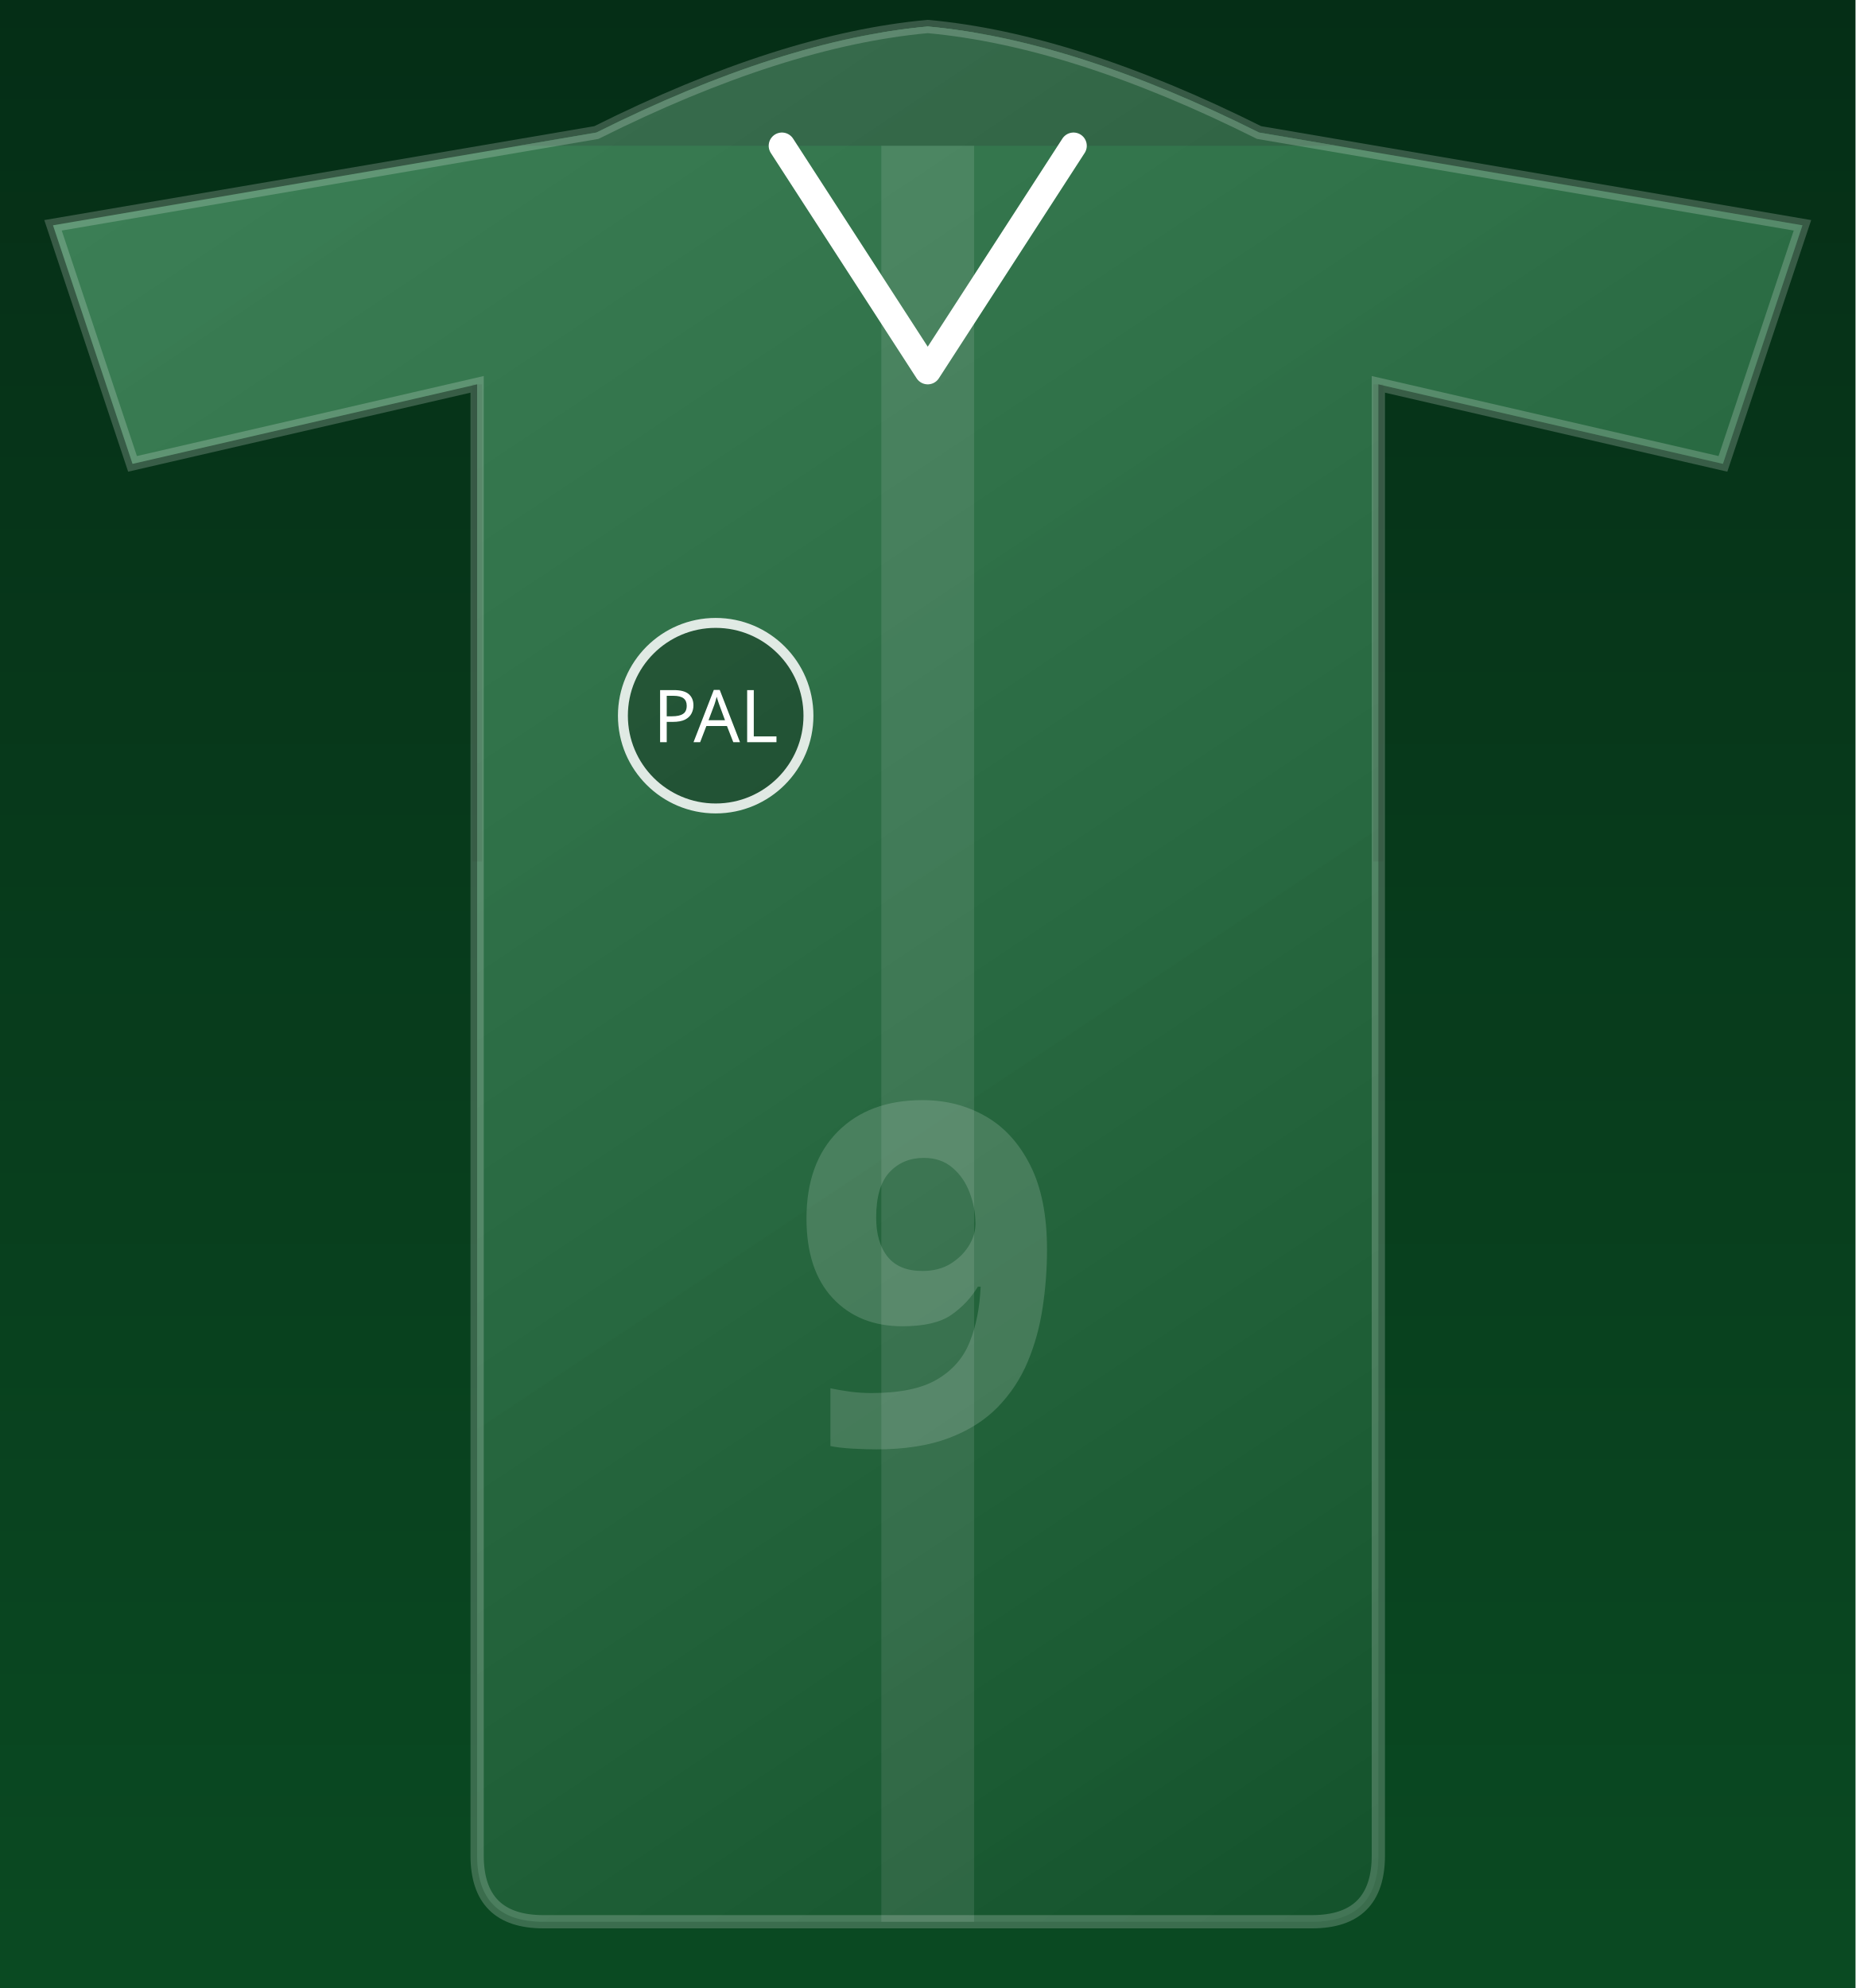
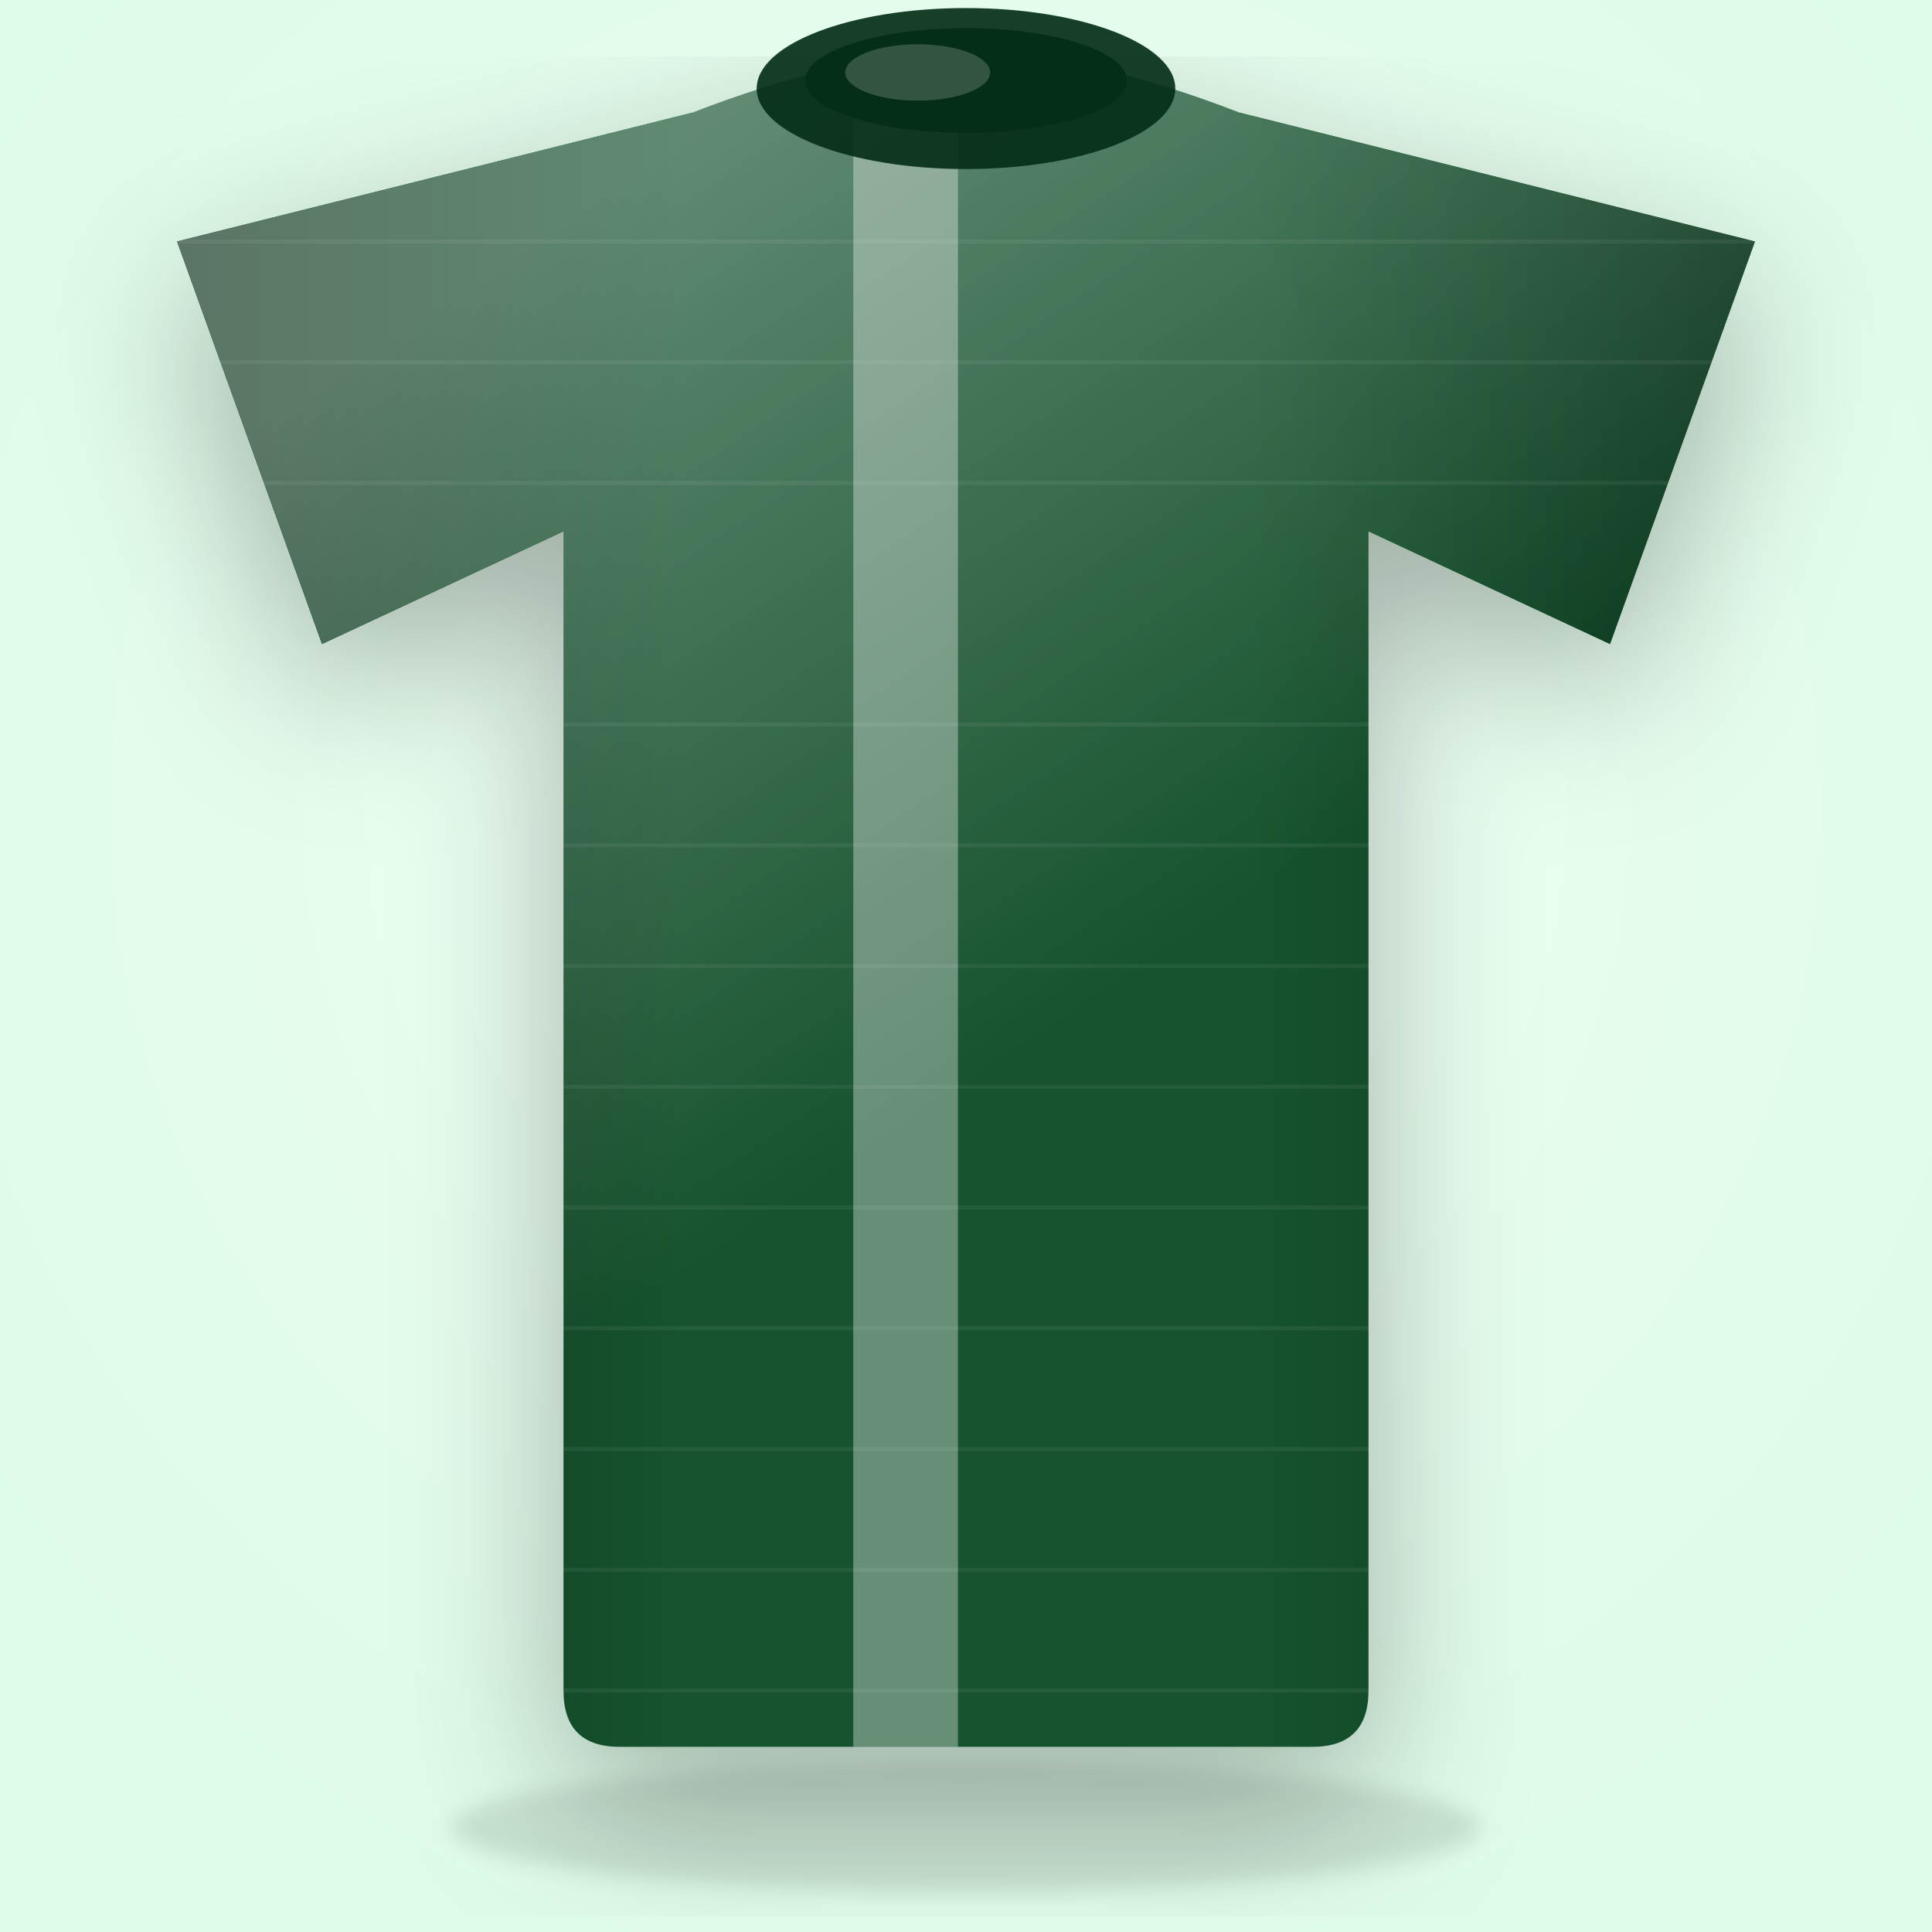
- <svg xmlns="http://www.w3.org/2000/svg" viewBox="0 0 280 300" width="280" height="300">
+ <svg xmlns="http://www.w3.org/2000/svg" viewBox="0 0 480 480" width="480" height="480">
  <defs>
-     <clipPath id="jcpal">
-       <path d="M20 70 L8 34 L90 20 Q118 6 140 4 Q162 6 190 20 L272 34 L260 70 L208 58 L208 280 Q208 290 198 290 L82 290 Q72 290 72 280 L72 58 Z" />
+     <radialGradient id="bgjrpal" cx="50%" cy="42%" r="65%">
+       <stop offset="0%" stop-color="#f0fdf4" />
+       <stop offset="100%" stop-color="#dcfce7" />
+     </radialGradient>
+     <linearGradient id="jrshinepal" x1="25%" y1="10%" x2="75%" y2="90%">
+       <stop offset="0%" stop-color="rgba(255,255,255,.32)" />
+       <stop offset="60%" stop-color="rgba(255,255,255,0)" />
+     </linearGradient>
+     <linearGradient id="jrsidepal" x1="0%" y1="0%" x2="100%" y2="0%">
+       <stop offset="0%" stop-color="rgba(0,0,0,.38)" />
+       <stop offset="32%" stop-color="rgba(0,0,0,0)" />
+       <stop offset="68%" stop-color="rgba(0,0,0,0)" />
+       <stop offset="100%" stop-color="rgba(0,0,0,.32)" />
+     </linearGradient>
+     <clipPath id="jrclippal">
+       <path d="M80 160 L44 60 L172 28 Q208 14 240 12 Q272 14 308 28 L436 60 L400 160 L340 132 L340 420 Q340 434 326 434 L154 434 Q140 434 140 420 L140 132 Z" />
    </clipPath>
-     <linearGradient id="jgpal" x1="0.2" y1="0" x2="0.8" y2="1">
-       <stop offset="0%" stop-color="rgba(255,255,255,0.16)" />
-       <stop offset="100%" stop-color="rgba(0,0,0,0.2)" />
-     </linearGradient>
-     <linearGradient id="jbgpal" x1="0" y1="0" x2="0" y2="1" gradientUnits="objectBoundingBox">
-       <stop offset="0%" stop-color="#052e16" />
-       <stop offset="100%" stop-color="#0a4a22" />
-     </linearGradient>
+     <filter id="jrdroppal">
+       <feDropShadow dx="0" dy="14" stdDeviation="20" flood-color="rgba(0,0,0,.3)" />
+     </filter>
+     <filter id="jrblurpal">
+       <feGaussianBlur stdDeviation="2.5" />
+     </filter>
  </defs>
-   <rect width="280" height="300" fill="url(#jbgpal)" />
-   <path d="M20 70 L8 34 L90 20 Q118 6 140 4 Q162 6 190 20 L272 34 L260 70 L208 58 L208 280 Q208 290 198 290 L82 290 Q72 290 72 280 L72 58 Z" fill="#166534" clip-path="url(#jcpal)" />
-   <rect x="133" width="14" height="300" fill="rgba(255,255,255,0.12)" clip-path="url(#jcpal)" />
-   <rect y="0" width="280" height="22" fill="#14532d" clip-path="url(#jcpal)" />
-   <path d="M20 70 L8 34 L90 20 Q118 6 140 4 Q162 6 190 20 L272 34 L260 70 L208 58 L208 280 Q208 290 198 290 L82 290 Q72 290 72 280 L72 58 Z" fill="url(#jgpal)" />
-   <path d="M118 22 L140 56 L162 22" fill="none" stroke="white" stroke-width="4" stroke-linecap="round" stroke-linejoin="round" />
-   <line x1="72" y1="58" x2="72" y2="130" stroke="rgba(0,0,0,0.1)" stroke-width="1.5" />
-   <line x1="208" y1="58" x2="208" y2="130" stroke="rgba(0,0,0,0.1)" stroke-width="1.5" />
-   <circle cx="108" cy="108" r="14" fill="rgba(0,0,0,0.3)" stroke="white" stroke-width="1.5" opacity="0.85" />
-   <text x="108" y="112" text-anchor="middle" font-family="Impact,sans-serif" font-size="11" fill="white">PAL</text>
-   <text x="140" y="218" text-anchor="middle" font-family="Impact,sans-serif" font-size="72" fill="rgba(255,255,255,0.16)" font-weight="900">9</text>
-   <path d="M20 70 L8 34 L90 20 Q118 6 140 4 Q162 6 190 20 L272 34 L260 70 L208 58 L208 280 Q208 290 198 290 L82 290 Q72 290 72 280 L72 58 Z" fill="none" stroke="rgba(255,255,255,0.2)" stroke-width="2" />
+   <rect width="480" height="480" fill="url(#bgjrpal)" />
+   <ellipse cx="240" cy="454" rx="128" ry="16" fill="rgba(0,0,0,.1)" filter="url(#jrblurpal)" />
+   <path d="M80 160 L44 60 L172 28 Q208 14 240 12 Q272 14 308 28 L436 60 L400 160 L340 132 L340 420 Q340 434 326 434 L154 434 Q140 434 140 420 L140 132 Z" fill="#14532d" filter="url(#jrdroppal)" />
+   <path d="M80 160 L44 60 L172 28 L140 132 Z" fill="#14532d" />
+   <path d="M400 160 L436 60 L308 28 L340 132 Z" fill="#14532d" />
+   <g clip-path="url(#jrclippal)">
+     <rect x="212" y="0" width="26" height="480" fill="rgba(255,255,255,.35)" />
+   </g>
+   <path d="M80 160 L44 60 L172 28 Q208 14 240 12 Q272 14 308 28 L436 60 L400 160 L340 132 L340 420 Q340 434 326 434 L154 434 Q140 434 140 420 L140 132 Z" fill="url(#jrsidepal)" />
+   <path d="M80 160 L44 60 L172 28 Q208 14 240 12 Q272 14 308 28 L436 60 L400 160 L340 132 L340 420 Q340 434 326 434 L154 434 Q140 434 140 420 L140 132 Z" fill="url(#jrshinepal)" />
+   <ellipse cx="240" cy="22" rx="52" ry="20" fill="#052e16" opacity=".92" />
+   <ellipse cx="240" cy="20" rx="40" ry="13" fill="#052e16" />
+   <ellipse cx="228" cy="18" rx="18" ry="7" fill="rgba(255,255,255,.18)" />
+   <g clip-path="url(#jrclippal)" stroke="rgba(255,255,255,.06)" stroke-width="1">
+     <line x1="0" y1="60" x2="480" y2="60" />
+     <line x1="0" y1="90" x2="480" y2="90" />
+     <line x1="0" y1="120" x2="480" y2="120" />
+     <line x1="0" y1="180" x2="480" y2="180" />
+     <line x1="0" y1="210" x2="480" y2="210" />
+     <line x1="0" y1="240" x2="480" y2="240" />
+     <line x1="0" y1="270" x2="480" y2="270" />
+     <line x1="0" y1="300" x2="480" y2="300" />
+     <line x1="0" y1="330" x2="480" y2="330" />
+     <line x1="0" y1="360" x2="480" y2="360" />
+     <line x1="0" y1="390" x2="480" y2="390" />
+     <line x1="0" y1="420" x2="480" y2="420" />
+   </g>
</svg>
